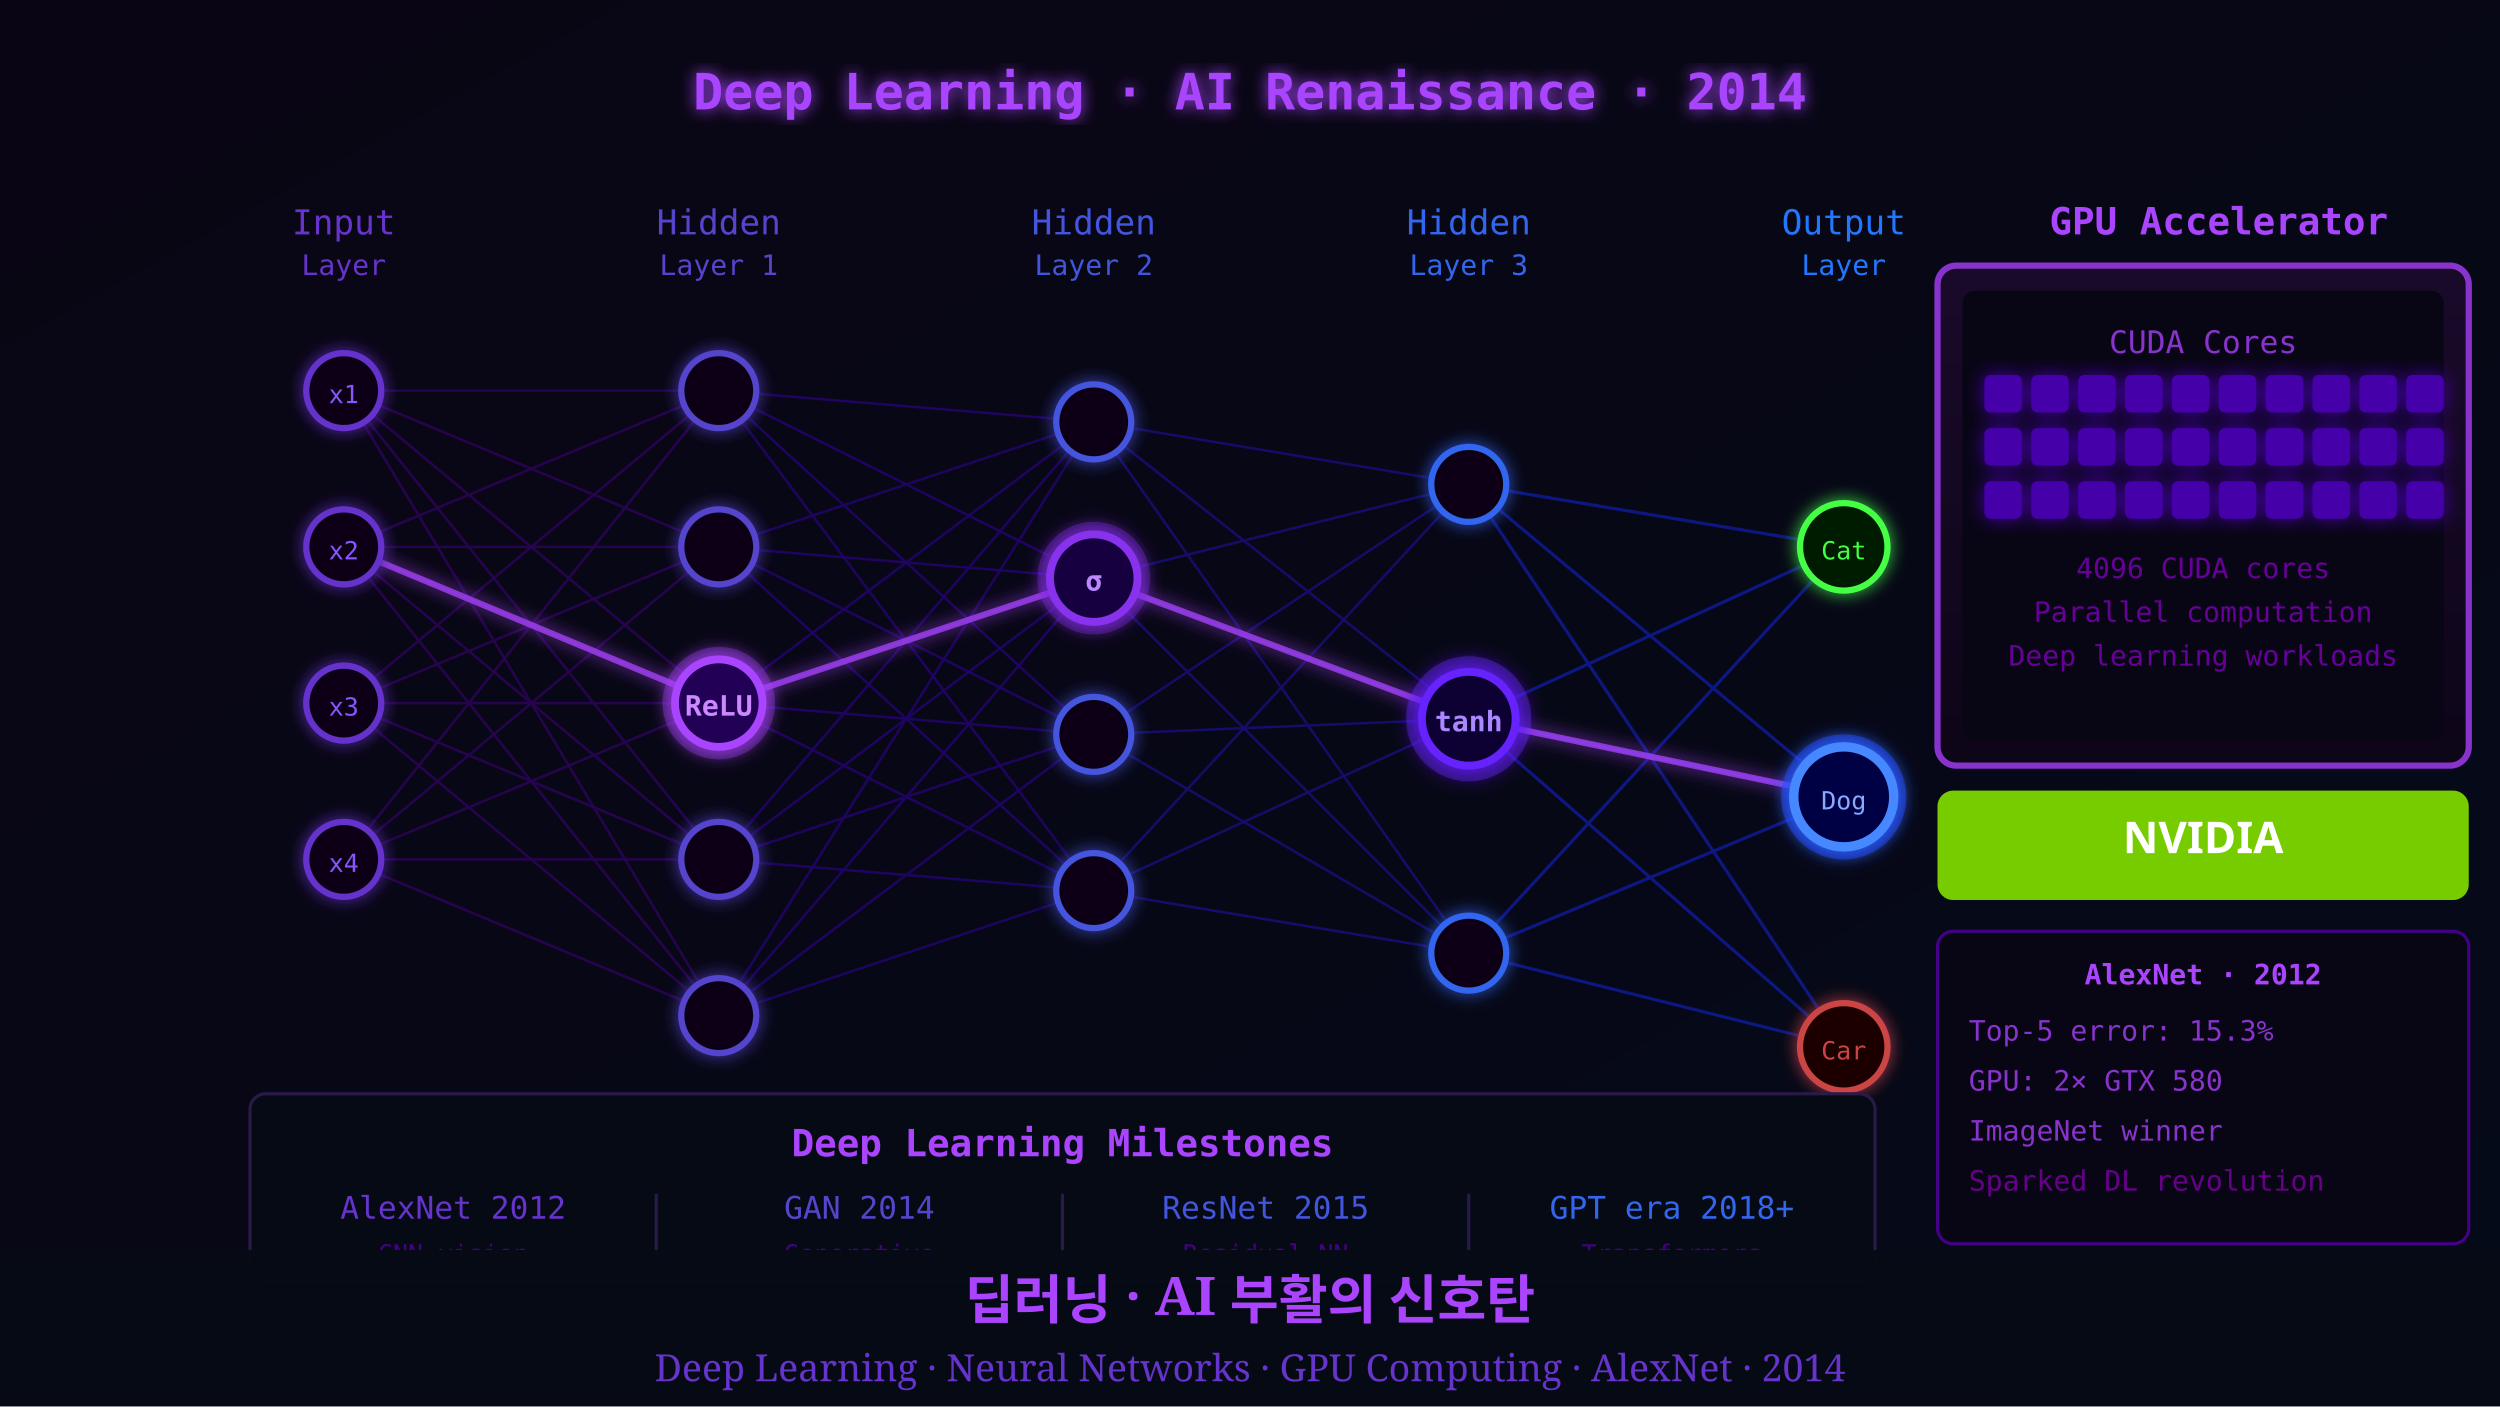
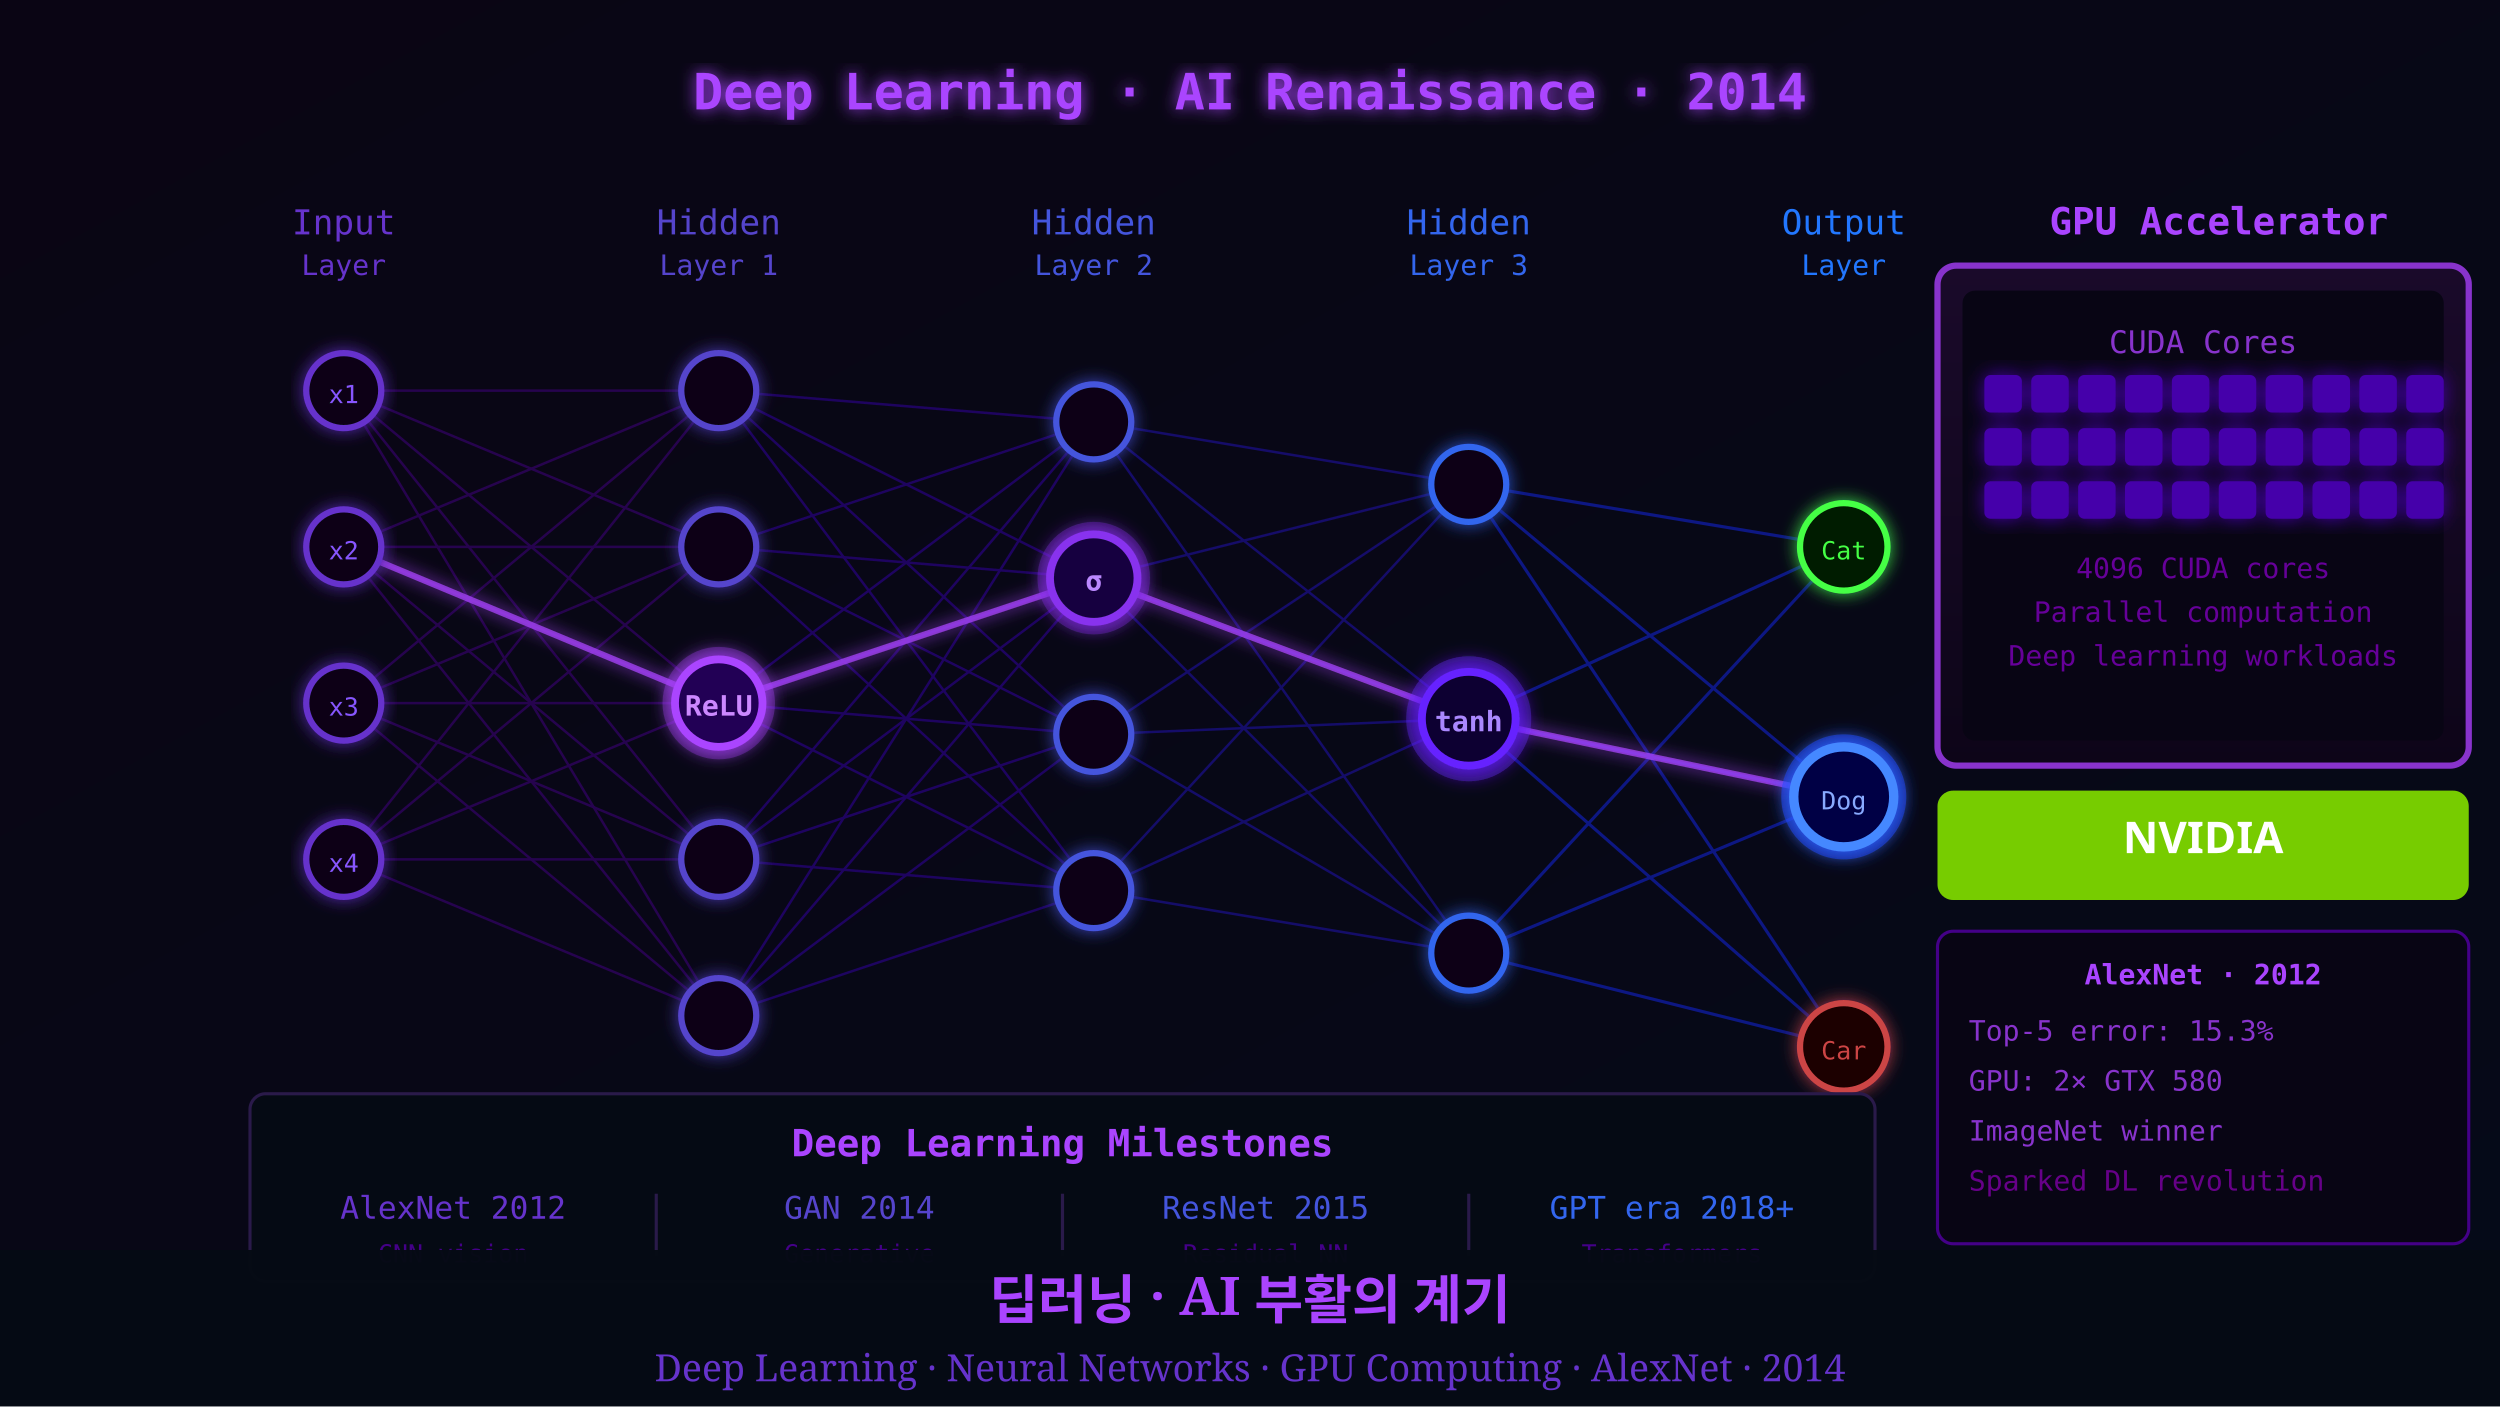
<svg xmlns="http://www.w3.org/2000/svg" viewBox="0 0 800 450" width="800" height="450">
  <defs>
    <linearGradient id="bg2014" x1="0%" y1="0%" x2="100%" y2="100%">
      <stop offset="0%" stop-color="#0a0514" />
      <stop offset="100%" stop-color="#050a18" />
    </linearGradient>
    <radialGradient id="neuronGlow" cx="50%" cy="50%" r="50%">
      <stop offset="0%" stop-color="#aa44ff" stop-opacity="0.6" />
      <stop offset="100%" stop-color="#4400cc" stop-opacity="0" />
    </radialGradient>
    <filter id="nnGlow">
      <feGaussianBlur stdDeviation="2.5" result="blur" />
      <feMerge>
        <feMergeNode in="blur" />
        <feMergeNode in="SourceGraphic" />
      </feMerge>
    </filter>
    <filter id="gpuGlow">
      <feGaussianBlur stdDeviation="3" result="blur" />
      <feMerge>
        <feMergeNode in="blur" />
        <feMergeNode in="SourceGraphic" />
      </feMerge>
    </filter>
    <linearGradient id="gpuGrad" x1="0%" y1="0%" x2="0%" y2="100%">
      <stop offset="0%" stop-color="#1a0a2a" />
      <stop offset="100%" stop-color="#0d0518" />
    </linearGradient>
  </defs>
  <rect width="800" height="450" fill="url(#bg2014)" />
  <text x="400" y="35" fill="#aa44ff" font-size="16" font-family="monospace" text-anchor="middle" font-weight="bold" filter="url(#nnGlow)">Deep Learning · AI Renaissance · 2014</text>
  <g transform="translate(80, 55)">
    <text x="30" y="20" fill="#6633cc" font-size="11" font-family="monospace" text-anchor="middle">Input</text>
    <text x="30" y="33" fill="#6633cc" font-size="9" font-family="monospace" text-anchor="middle">Layer</text>
    <text x="150" y="20" fill="#5544cc" font-size="11" font-family="monospace" text-anchor="middle">Hidden</text>
    <text x="150" y="33" fill="#5544cc" font-size="9" font-family="monospace" text-anchor="middle">Layer 1</text>
    <text x="270" y="20" fill="#4455dd" font-size="11" font-family="monospace" text-anchor="middle">Hidden</text>
    <text x="270" y="33" fill="#4455dd" font-size="9" font-family="monospace" text-anchor="middle">Layer 2</text>
    <text x="390" y="20" fill="#3366ee" font-size="11" font-family="monospace" text-anchor="middle">Hidden</text>
    <text x="390" y="33" fill="#3366ee" font-size="9" font-family="monospace" text-anchor="middle">Layer 3</text>
    <text x="510" y="20" fill="#2277ff" font-size="11" font-family="monospace" text-anchor="middle">Output</text>
    <text x="510" y="33" fill="#2277ff" font-size="9" font-family="monospace" text-anchor="middle">Layer</text>
    <g stroke="#440088" stroke-width="0.8" opacity="0.5">
      <line x1="30" y1="70" x2="150" y2="70" />
      <line x1="30" y1="70" x2="150" y2="120" />
      <line x1="30" y1="70" x2="150" y2="170" />
      <line x1="30" y1="70" x2="150" y2="220" />
      <line x1="30" y1="70" x2="150" y2="270" />
      <line x1="30" y1="120" x2="150" y2="70" />
      <line x1="30" y1="120" x2="150" y2="120" />
      <line x1="30" y1="120" x2="150" y2="170" />
      <line x1="30" y1="120" x2="150" y2="220" />
      <line x1="30" y1="120" x2="150" y2="270" />
      <line x1="30" y1="170" x2="150" y2="70" />
      <line x1="30" y1="170" x2="150" y2="120" />
      <line x1="30" y1="170" x2="150" y2="170" />
      <line x1="30" y1="170" x2="150" y2="220" />
      <line x1="30" y1="170" x2="150" y2="270" />
      <line x1="30" y1="220" x2="150" y2="70" />
      <line x1="30" y1="220" x2="150" y2="120" />
      <line x1="30" y1="220" x2="150" y2="170" />
      <line x1="30" y1="220" x2="150" y2="220" />
      <line x1="30" y1="220" x2="150" y2="270" />
    </g>
    <g stroke="#3300aa" stroke-width="0.8" opacity="0.5">
      <line x1="150" y1="70" x2="270" y2="80" />
      <line x1="150" y1="70" x2="270" y2="130" />
      <line x1="150" y1="70" x2="270" y2="180" />
      <line x1="150" y1="70" x2="270" y2="230" />
      <line x1="150" y1="120" x2="270" y2="80" />
      <line x1="150" y1="120" x2="270" y2="130" />
      <line x1="150" y1="120" x2="270" y2="180" />
      <line x1="150" y1="120" x2="270" y2="230" />
      <line x1="150" y1="170" x2="270" y2="80" />
      <line x1="150" y1="170" x2="270" y2="130" />
      <line x1="150" y1="170" x2="270" y2="180" />
      <line x1="150" y1="170" x2="270" y2="230" />
      <line x1="150" y1="220" x2="270" y2="80" />
      <line x1="150" y1="220" x2="270" y2="130" />
      <line x1="150" y1="220" x2="270" y2="180" />
      <line x1="150" y1="220" x2="270" y2="230" />
      <line x1="150" y1="270" x2="270" y2="80" />
      <line x1="150" y1="270" x2="270" y2="130" />
      <line x1="150" y1="270" x2="270" y2="180" />
      <line x1="150" y1="270" x2="270" y2="230" />
    </g>
    <g stroke="#2211bb" stroke-width="0.8" opacity="0.5">
      <line x1="270" y1="80" x2="390" y2="100" />
      <line x1="270" y1="80" x2="390" y2="175" />
      <line x1="270" y1="80" x2="390" y2="250" />
      <line x1="270" y1="130" x2="390" y2="100" />
      <line x1="270" y1="130" x2="390" y2="175" />
      <line x1="270" y1="130" x2="390" y2="250" />
      <line x1="270" y1="180" x2="390" y2="100" />
      <line x1="270" y1="180" x2="390" y2="175" />
      <line x1="270" y1="180" x2="390" y2="250" />
      <line x1="270" y1="230" x2="390" y2="100" />
      <line x1="270" y1="230" x2="390" y2="175" />
      <line x1="270" y1="230" x2="390" y2="250" />
    </g>
    <g stroke="#1122cc" stroke-width="1" opacity="0.6">
      <line x1="390" y1="100" x2="510" y2="120" />
      <line x1="390" y1="100" x2="510" y2="200" />
      <line x1="390" y1="100" x2="510" y2="280" />
      <line x1="390" y1="175" x2="510" y2="120" />
      <line x1="390" y1="175" x2="510" y2="200" />
      <line x1="390" y1="175" x2="510" y2="280" />
      <line x1="390" y1="250" x2="510" y2="120" />
      <line x1="390" y1="250" x2="510" y2="200" />
      <line x1="390" y1="250" x2="510" y2="280" />
    </g>
    <g stroke="#aa44ff" stroke-width="2" opacity="0.8" filter="url(#nnGlow)">
      <line x1="30" y1="120" x2="150" y2="170" />
      <line x1="150" y1="170" x2="270" y2="130" />
      <line x1="270" y1="130" x2="390" y2="175" />
      <line x1="390" y1="175" x2="510" y2="200" />
    </g>
    <g filter="url(#nnGlow)">
      <circle cx="30" cy="70" r="14" fill="url(#neuronGlow)" />
      <circle cx="30" cy="70" r="12" fill="#0a0514" stroke="#6633cc" stroke-width="2" />
      <circle cx="30" cy="120" r="14" fill="url(#neuronGlow)" />
      <circle cx="30" cy="120" r="12" fill="#0a0514" stroke="#6633cc" stroke-width="2" />
      <circle cx="30" cy="170" r="14" fill="url(#neuronGlow)" />
      <circle cx="30" cy="170" r="12" fill="#0a0514" stroke="#6633cc" stroke-width="2" />
      <circle cx="30" cy="220" r="14" fill="url(#neuronGlow)" />
      <circle cx="30" cy="220" r="12" fill="#0a0514" stroke="#6633cc" stroke-width="2" />
      <text x="30" y="74" fill="#8855ff" font-size="8" font-family="monospace" text-anchor="middle">x1</text>
      <text x="30" y="124" fill="#8855ff" font-size="8" font-family="monospace" text-anchor="middle">x2</text>
      <text x="30" y="174" fill="#8855ff" font-size="8" font-family="monospace" text-anchor="middle">x3</text>
      <text x="30" y="224" fill="#8855ff" font-size="8" font-family="monospace" text-anchor="middle">x4</text>
    </g>
    <g filter="url(#nnGlow)">
      <circle cx="150" cy="70" r="14" fill="url(#neuronGlow)" />
      <circle cx="150" cy="70" r="12" fill="#0a0514" stroke="#5544cc" stroke-width="2" />
      <circle cx="150" cy="120" r="14" fill="url(#neuronGlow)" />
      <circle cx="150" cy="120" r="12" fill="#0a0514" stroke="#5544cc" stroke-width="2" />
      <circle cx="150" cy="170" r="18" fill="#aa44ff" opacity="0.3" />
      <circle cx="150" cy="170" r="14" fill="#220055" stroke="#aa44ff" stroke-width="2.5" />
      <circle cx="150" cy="220" r="14" fill="url(#neuronGlow)" />
      <circle cx="150" cy="220" r="12" fill="#0a0514" stroke="#5544cc" stroke-width="2" />
      <circle cx="150" cy="270" r="14" fill="url(#neuronGlow)" />
      <circle cx="150" cy="270" r="12" fill="#0a0514" stroke="#5544cc" stroke-width="2" />
      <text x="150" y="174" fill="#cc88ff" font-size="9" font-family="monospace" text-anchor="middle" font-weight="bold">ReLU</text>
    </g>
    <g filter="url(#nnGlow)">
      <circle cx="270" cy="80" r="14" fill="url(#neuronGlow)" />
      <circle cx="270" cy="80" r="12" fill="#0a0514" stroke="#4455dd" stroke-width="2" />
      <circle cx="270" cy="130" r="18" fill="#8833ee" opacity="0.3" />
      <circle cx="270" cy="130" r="14" fill="#180540" stroke="#8833ee" stroke-width="2.5" />
      <circle cx="270" cy="180" r="14" fill="url(#neuronGlow)" />
      <circle cx="270" cy="180" r="12" fill="#0a0514" stroke="#4455dd" stroke-width="2" />
      <circle cx="270" cy="230" r="14" fill="url(#neuronGlow)" />
      <circle cx="270" cy="230" r="12" fill="#0a0514" stroke="#4455dd" stroke-width="2" />
      <text x="270" y="134" fill="#bb88ff" font-size="9" font-family="monospace" text-anchor="middle" font-weight="bold">σ</text>
    </g>
    <g filter="url(#nnGlow)">
      <circle cx="390" cy="100" r="14" fill="url(#neuronGlow)" />
      <circle cx="390" cy="100" r="12" fill="#0a0514" stroke="#3366ee" stroke-width="2" />
      <circle cx="390" cy="175" r="20" fill="#6622ff" opacity="0.35" />
      <circle cx="390" cy="175" r="15" fill="#100030" stroke="#6622ff" stroke-width="2.5" />
      <circle cx="390" cy="250" r="14" fill="url(#neuronGlow)" />
      <circle cx="390" cy="250" r="12" fill="#0a0514" stroke="#3366ee" stroke-width="2" />
      <text x="390" y="179" fill="#aa88ff" font-size="9" font-family="monospace" text-anchor="middle" font-weight="bold">tanh</text>
    </g>
    <g filter="url(#nnGlow)">
      <circle cx="510" cy="120" r="16" fill="url(#neuronGlow)" />
      <circle cx="510" cy="120" r="14" fill="#001a00" stroke="#44ff44" stroke-width="2" />
      <text x="510" y="124" fill="#44ff44" font-size="8" font-family="monospace" text-anchor="middle">Cat</text>
      <circle cx="510" cy="200" r="20" fill="#2244ff" opacity="0.5" />
      <circle cx="510" cy="200" r="16" fill="#000044" stroke="#4488ff" stroke-width="3" />
      <text x="510" y="204" fill="#88aaff" font-size="8" font-family="monospace" text-anchor="middle">Dog</text>
      <circle cx="510" cy="280" r="16" fill="url(#neuronGlow)" />
      <circle cx="510" cy="280" r="14" fill="#1a0000" stroke="#cc4444" stroke-width="2" />
      <text x="510" y="284" fill="#cc4444" font-size="8" font-family="monospace" text-anchor="middle">Car</text>
    </g>
  </g>
  <g transform="translate(620, 55)">
    <text x="90" y="20" fill="#aa44ff" font-size="12" font-family="monospace" text-anchor="middle" font-weight="bold">GPU Accelerator</text>
    <rect x="0" y="30" width="170" height="160" fill="url(#gpuGrad)" rx="6" stroke="#8833cc" stroke-width="2" />
    <rect x="8" y="38" width="154" height="144" fill="#080514" rx="4" />
    <text x="85" y="58" fill="#8833cc" font-size="10" font-family="monospace" text-anchor="middle">CUDA Cores</text>
    <g fill="#4400aa" filter="url(#gpuGlow)">
      <rect x="15" y="65" width="12" height="12" rx="2" />
      <rect x="30" y="65" width="12" height="12" rx="2" />
      <rect x="45" y="65" width="12" height="12" rx="2" />
      <rect x="60" y="65" width="12" height="12" rx="2" />
      <rect x="75" y="65" width="12" height="12" rx="2" />
      <rect x="90" y="65" width="12" height="12" rx="2" />
      <rect x="105" y="65" width="12" height="12" rx="2" />
      <rect x="120" y="65" width="12" height="12" rx="2" />
      <rect x="135" y="65" width="12" height="12" rx="2" />
      <rect x="150" y="65" width="12" height="12" rx="2" />
      <rect x="15" y="82" width="12" height="12" rx="2" />
      <rect x="30" y="82" width="12" height="12" rx="2" />
      <rect x="45" y="82" width="12" height="12" rx="2" />
      <rect x="60" y="82" width="12" height="12" rx="2" />
      <rect x="75" y="82" width="12" height="12" rx="2" />
      <rect x="90" y="82" width="12" height="12" rx="2" />
      <rect x="105" y="82" width="12" height="12" rx="2" />
      <rect x="120" y="82" width="12" height="12" rx="2" />
      <rect x="135" y="82" width="12" height="12" rx="2" />
      <rect x="150" y="82" width="12" height="12" rx="2" />
      <rect x="15" y="99" width="12" height="12" rx="2" />
      <rect x="30" y="99" width="12" height="12" rx="2" />
      <rect x="45" y="99" width="12" height="12" rx="2" />
      <rect x="60" y="99" width="12" height="12" rx="2" />
      <rect x="75" y="99" width="12" height="12" rx="2" />
      <rect x="90" y="99" width="12" height="12" rx="2" />
      <rect x="105" y="99" width="12" height="12" rx="2" />
      <rect x="120" y="99" width="12" height="12" rx="2" />
      <rect x="135" y="99" width="12" height="12" rx="2" />
      <rect x="150" y="99" width="12" height="12" rx="2" />
    </g>
    <text x="85" y="130" fill="#660099" font-size="9" font-family="monospace" text-anchor="middle">4096 CUDA cores</text>
    <text x="85" y="144" fill="#660099" font-size="9" font-family="monospace" text-anchor="middle">Parallel computation</text>
    <text x="85" y="158" fill="#660099" font-size="9" font-family="monospace" text-anchor="middle">Deep learning workloads</text>
    <rect x="0" y="198" width="170" height="35" fill="#77cc00" rx="5" />
    <text x="85" y="218" fill="white" font-size="14" font-family="sans-serif" text-anchor="middle" font-weight="bold">NVIDIA</text>
    <rect x="0" y="243" width="170" height="100" fill="#080514" rx="5" stroke="#440088" stroke-width="1" />
    <text x="85" y="260" fill="#aa44ff" font-size="9" font-family="monospace" text-anchor="middle" font-weight="bold">AlexNet · 2012</text>
    <text x="10" y="278" fill="#8833cc" font-size="9" font-family="monospace">Top-5 error: 15.3%</text>
    <text x="10" y="294" fill="#8833cc" font-size="9" font-family="monospace">GPU: 2× GTX 580</text>
    <text x="10" y="310" fill="#8833cc" font-size="9" font-family="monospace">ImageNet winner</text>
    <text x="10" y="326" fill="#660088" font-size="9" font-family="monospace">Sparked DL revolution</text>
  </g>
  <g transform="translate(80, 350)">
    <rect x="0" y="0" width="520" height="60" fill="#050a14" rx="5" stroke="#2a1a4a" stroke-width="1" />
    <text x="260" y="20" fill="#aa44ff" font-size="12" font-family="monospace" text-anchor="middle" font-weight="bold">Deep Learning Milestones</text>
    <text x="65" y="40" fill="#6633cc" font-size="10" font-family="monospace" text-anchor="middle">AlexNet 2012</text>
    <line x1="130" y1="32" x2="130" y2="52" stroke="#2a1a4a" stroke-width="1" />
    <text x="195" y="40" fill="#5544cc" font-size="10" font-family="monospace" text-anchor="middle">GAN 2014</text>
    <line x1="260" y1="32" x2="260" y2="52" stroke="#2a1a4a" stroke-width="1" />
    <text x="325" y="40" fill="#4455dd" font-size="10" font-family="monospace" text-anchor="middle">ResNet 2015</text>
    <line x1="390" y1="32" x2="390" y2="52" stroke="#2a1a4a" stroke-width="1" />
    <text x="455" y="40" fill="#3366ee" font-size="10" font-family="monospace" text-anchor="middle">GPT era 2018+</text>
    <text x="65" y="54" fill="#440088" font-size="8" font-family="monospace" text-anchor="middle">CNN vision</text>
    <text x="195" y="54" fill="#440088" font-size="8" font-family="monospace" text-anchor="middle">Generative</text>
    <text x="325" y="54" fill="#440088" font-size="8" font-family="monospace" text-anchor="middle">Residual NN</text>
    <text x="455" y="54" fill="#440088" font-size="8" font-family="monospace" text-anchor="middle">Transformers</text>
  </g>
  <rect x="0" y="400" width="800" height="50" fill="#050a14" opacity="0.97" />
-   <text x="400" y="422" fill="#aa44ff" font-size="17" font-family="Georgia, serif" text-anchor="middle" font-weight="bold">딥러닝 · AI 부활의 신호탄</text>
+   <text x="400" y="422" fill="#aa44ff" font-size="17" font-family="Georgia, serif" text-anchor="middle" font-weight="bold">딥러닝 · AI 부활의 계기</text>
  <text x="400" y="442" fill="#6633cc" font-size="12" font-family="Georgia, serif" text-anchor="middle">Deep Learning · Neural Networks · GPU Computing · AlexNet · 2014</text>
</svg>
